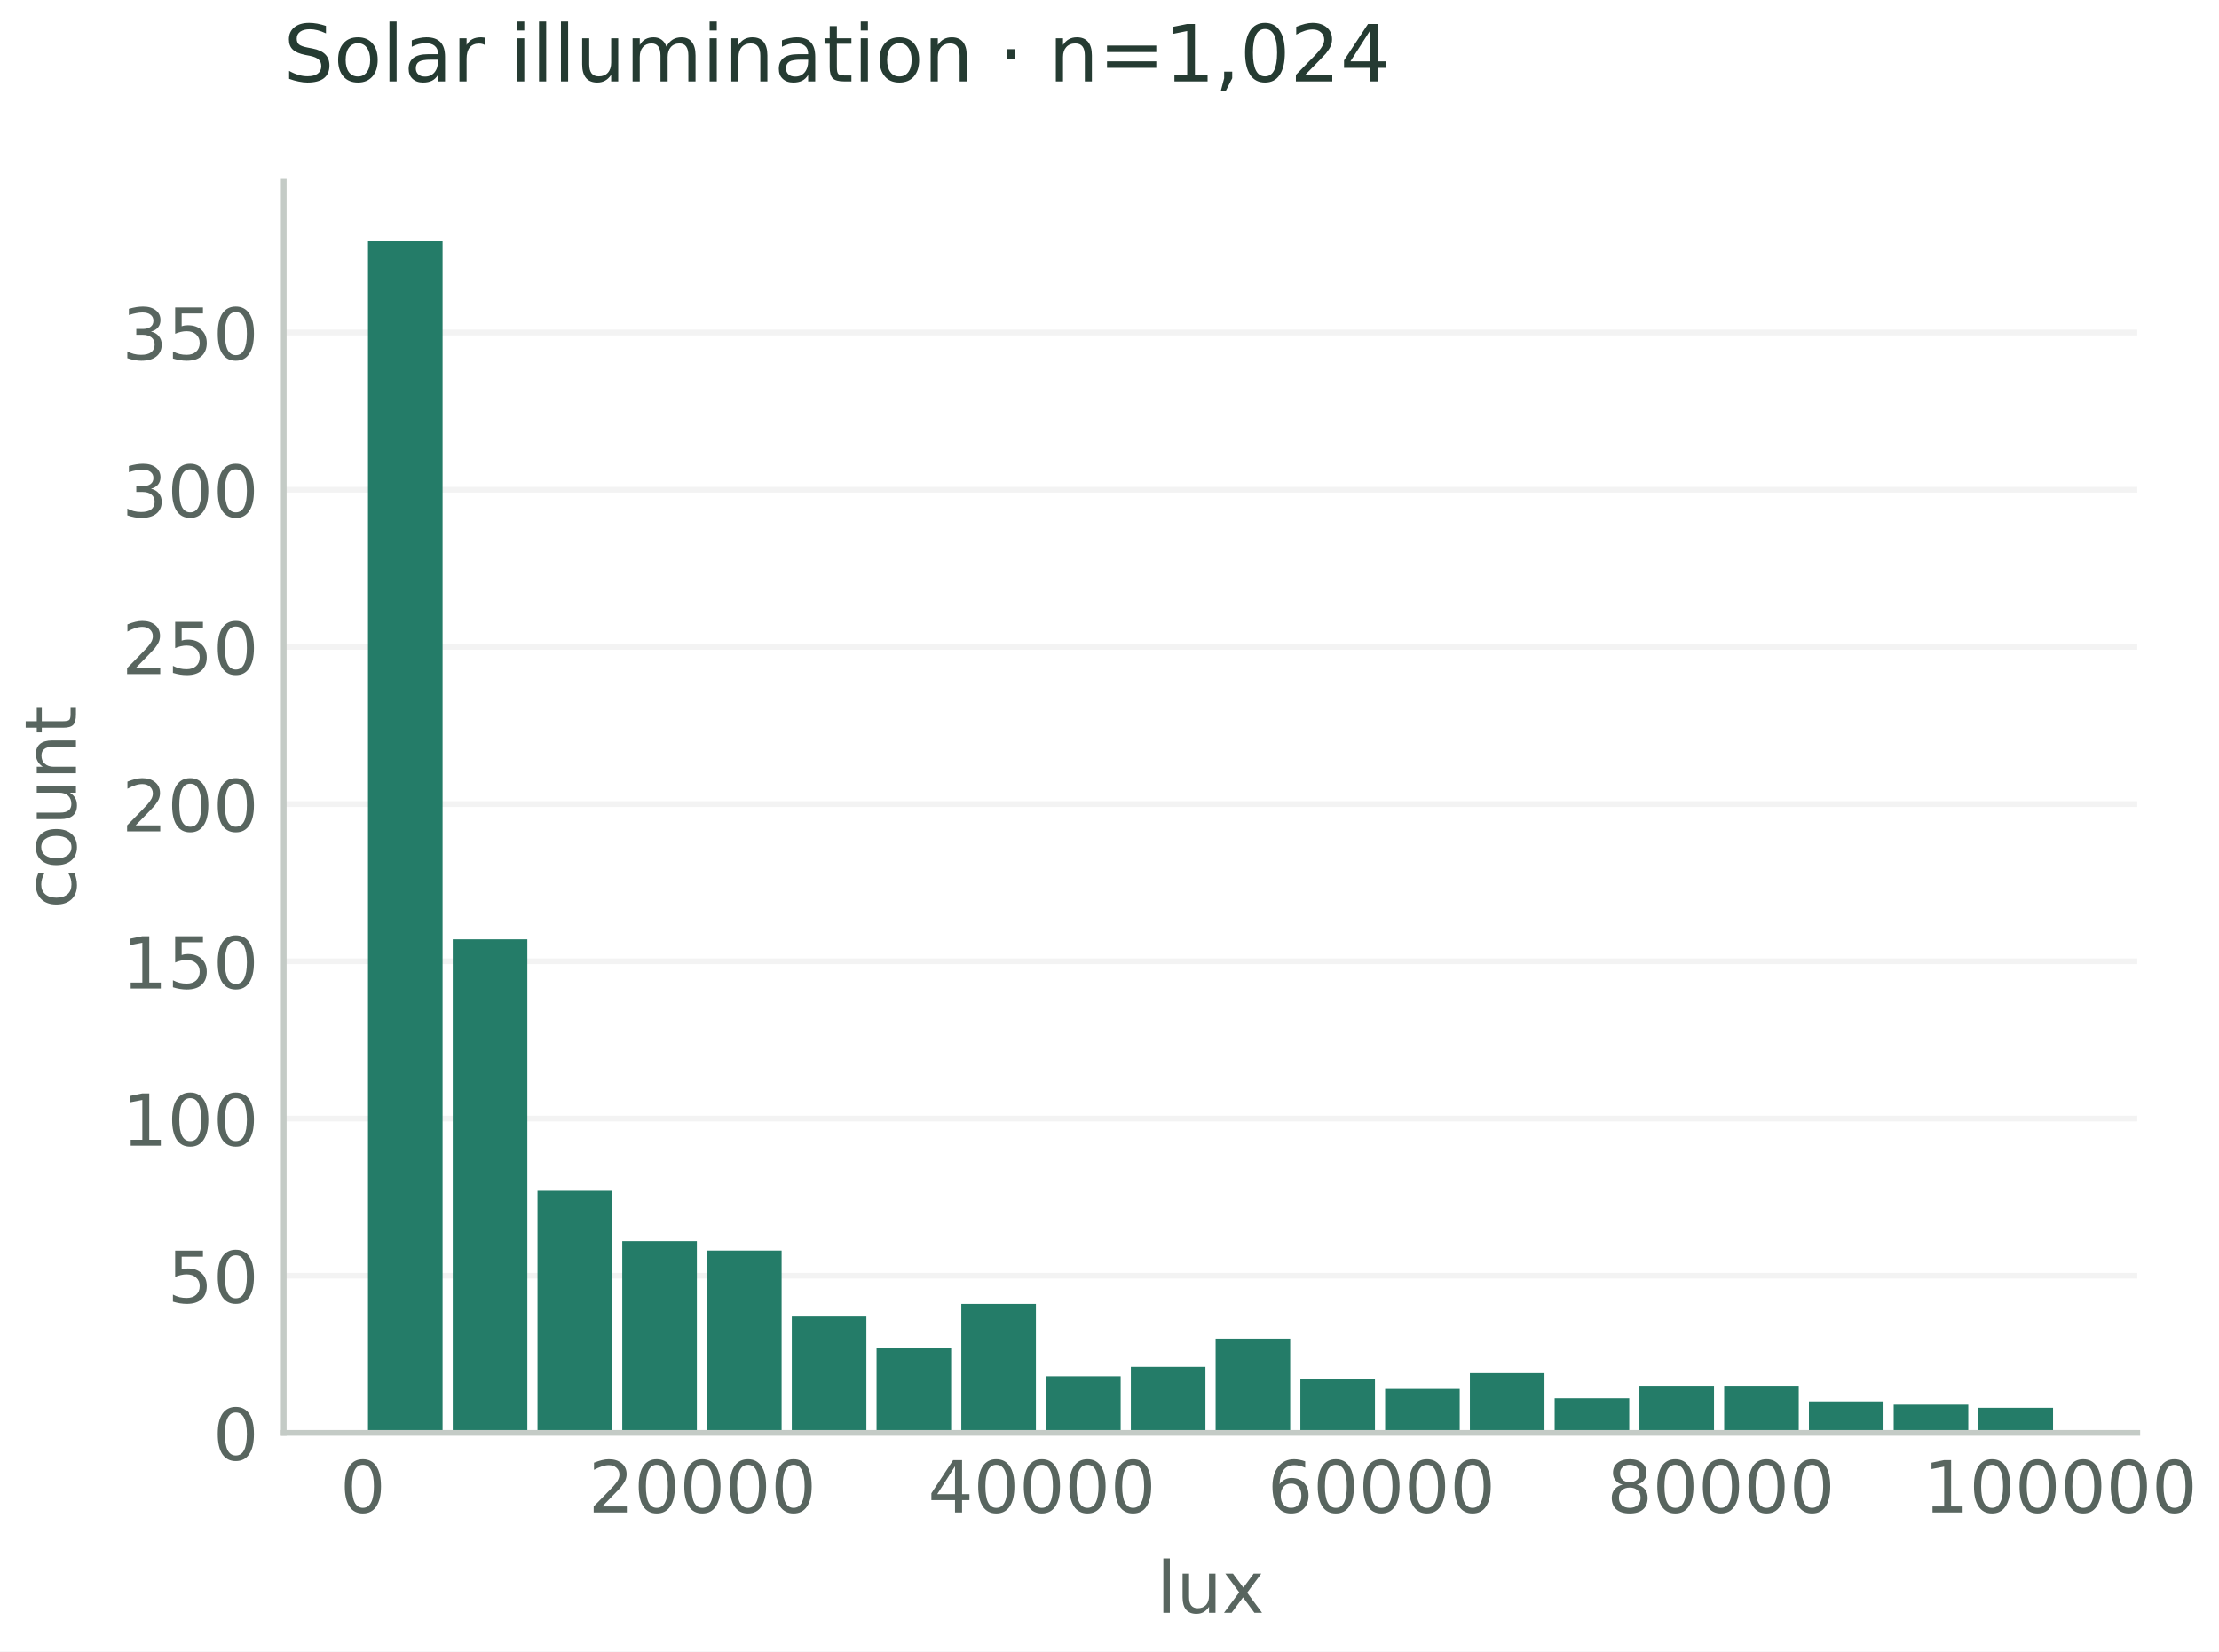
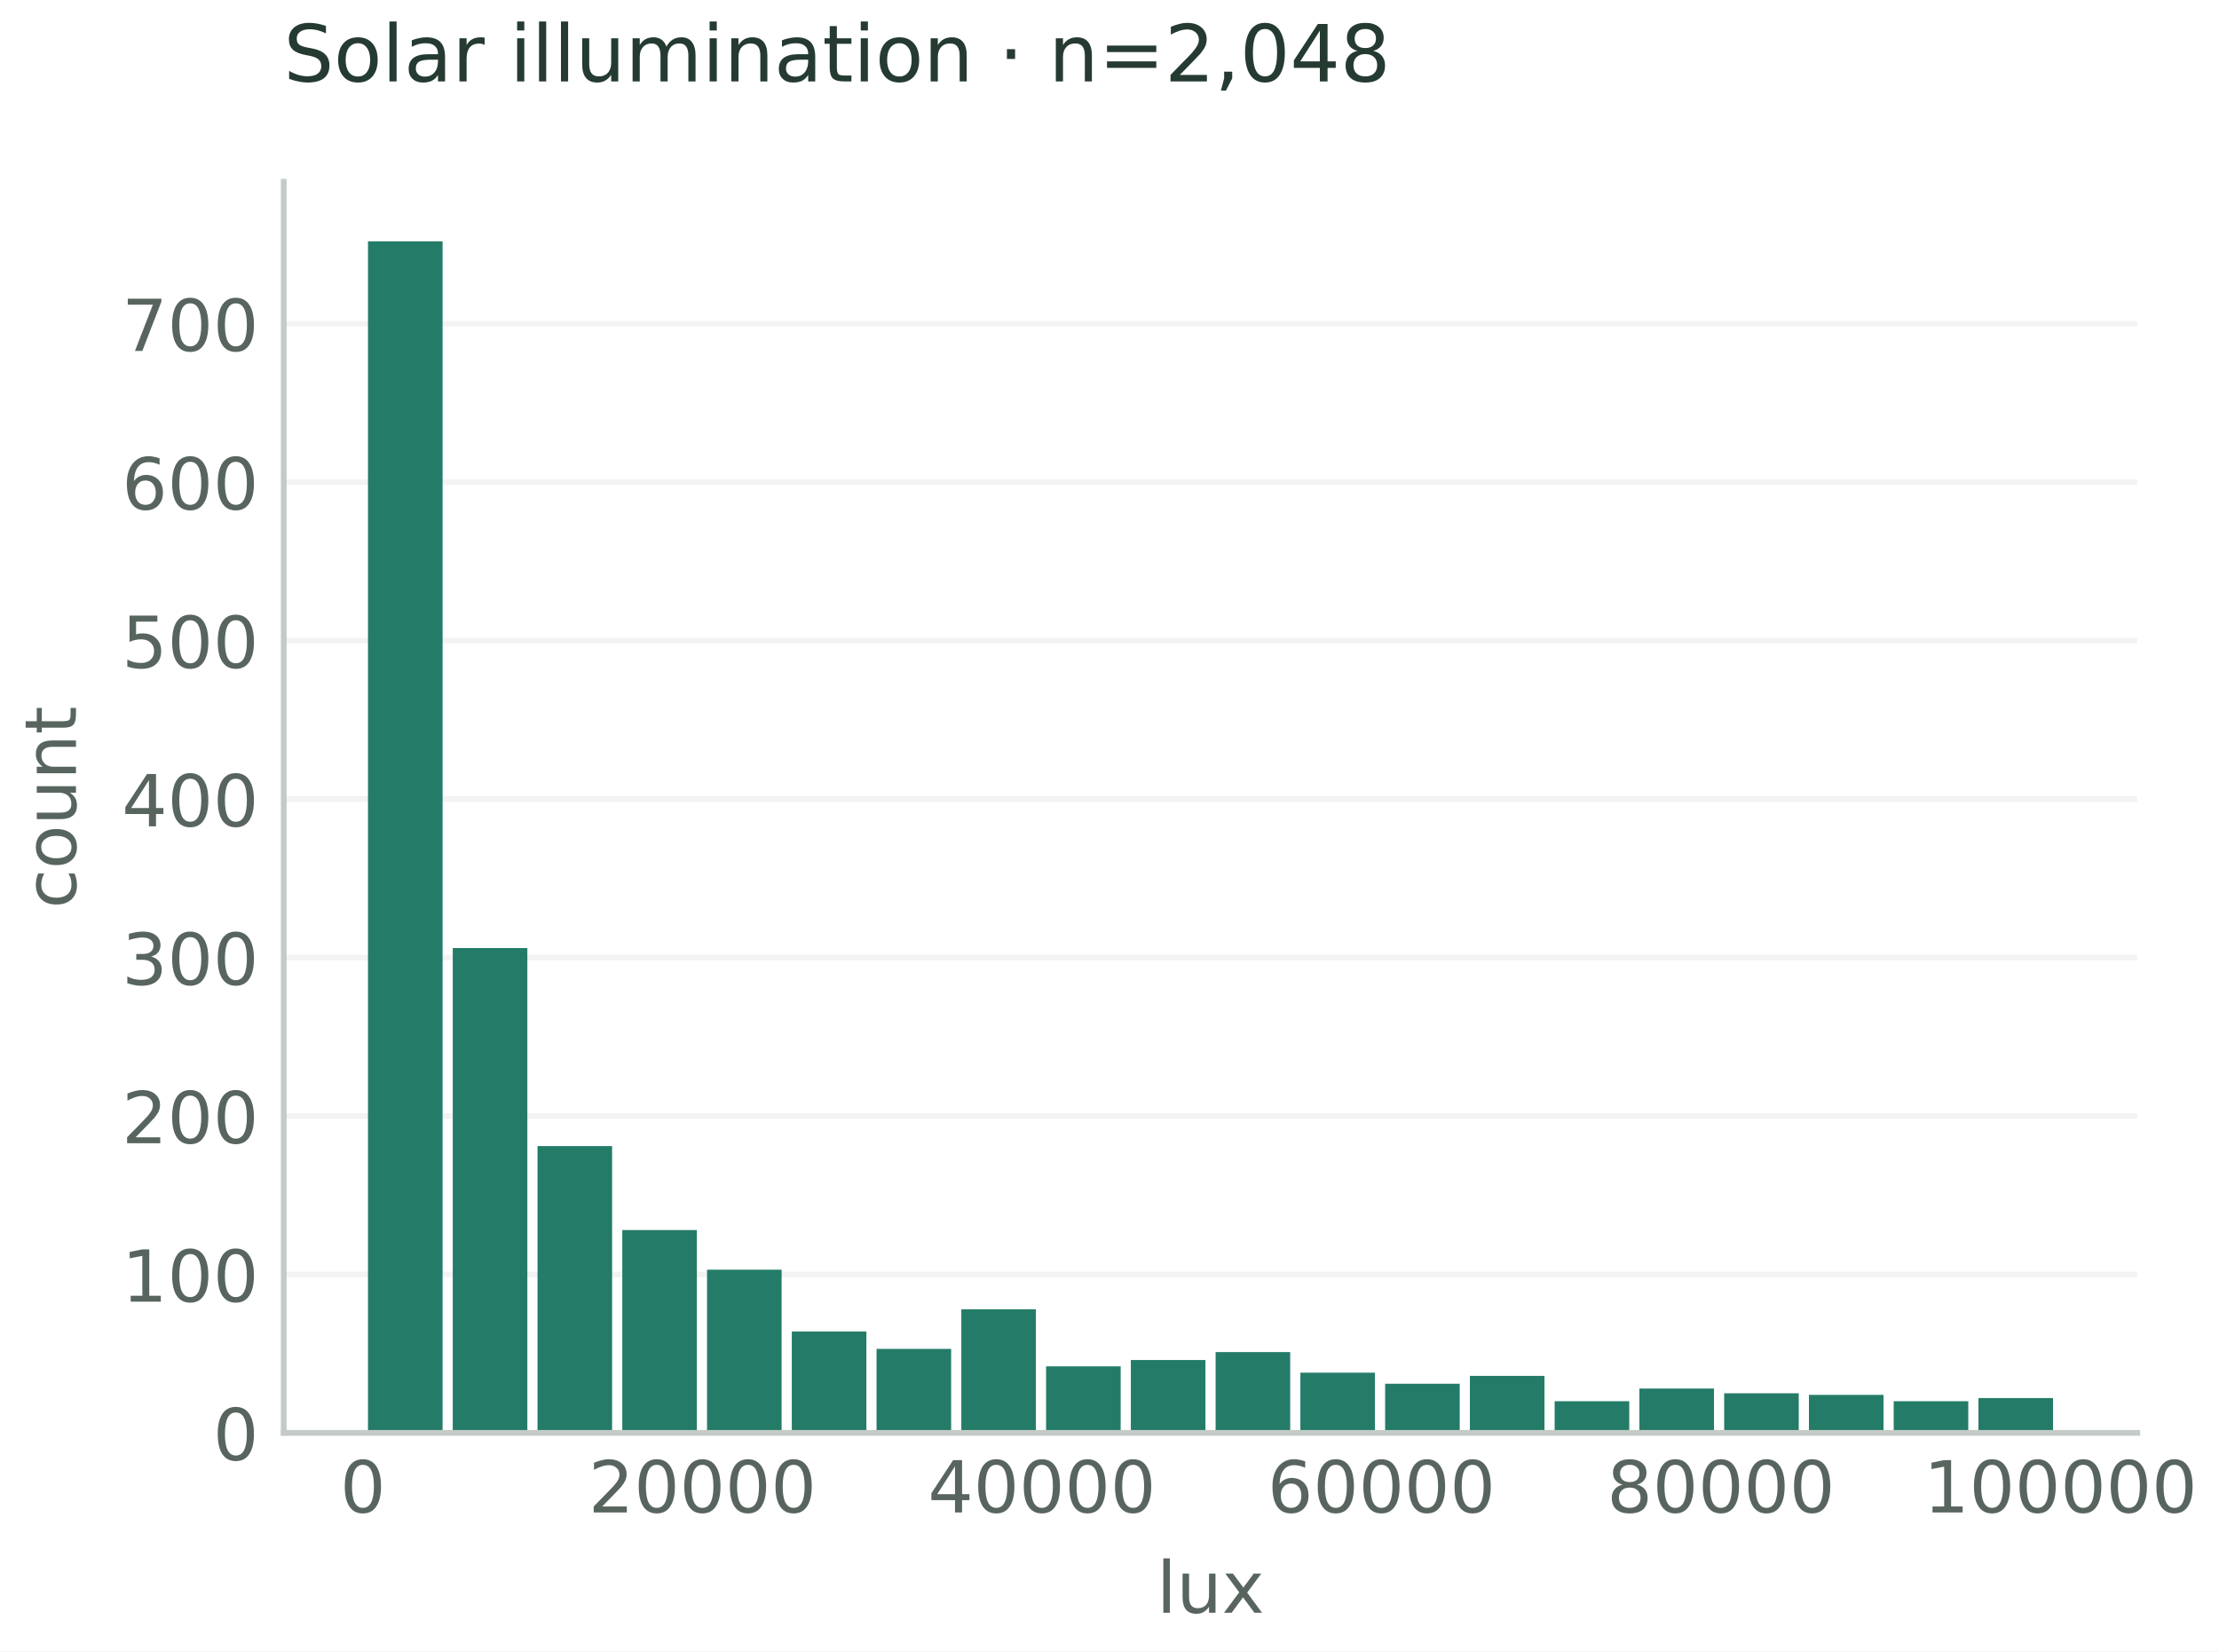
<svg xmlns="http://www.w3.org/2000/svg" width="309.6pt" height="230.4pt" viewBox="0 0 309.6 230.4" version="1.1">
  <defs>
    <style type="text/css">*{stroke-linejoin: round; stroke-linecap: butt}</style>
  </defs>
  <g id="figure_1">
    <g id="patch_1">
      <path d="M 0 230.4 L 309.6 230.4 L 309.6 0 L 0 0 z " style="fill: #ffffff" />
    </g>
    <g id="axes_1">
      <g id="patch_2">
        <path d="M 39.588 199.899 L 298.2 199.899 L 298.2 25.359 L 39.588 25.359 z " style="fill: #ffffff" />
      </g>
      <g id="matplotlib.axis_1">
        <g id="xtick_1">
          <g id="line2d_1" />
          <g id="text_1">
            <text style="font-size: 10px; font-family: 'DejaVu Sans'; text-anchor: middle; fill: #58655f" x="50.633" y="210.997" transform="rotate(-0 50.63306 210.9966)">0</text>
          </g>
        </g>
        <g id="xtick_2">
          <g id="line2d_2" />
          <g id="text_2">
            <text style="font-size: 10px; font-family: 'DejaVu Sans'; text-anchor: middle; fill: #58655f" x="98.003" y="210.997" transform="rotate(-0 98.00274 210.9966)">20000</text>
          </g>
        </g>
        <g id="xtick_3">
          <g id="line2d_3" />
          <g id="text_3">
            <text style="font-size: 10px; font-family: 'DejaVu Sans'; text-anchor: middle; fill: #58655f" x="145.372" y="210.997" transform="rotate(-0 145.3724 210.9966)">40000</text>
          </g>
        </g>
        <g id="xtick_4">
          <g id="line2d_4" />
          <g id="text_4">
            <text style="font-size: 10px; font-family: 'DejaVu Sans'; text-anchor: middle; fill: #58655f" x="192.742" y="210.997" transform="rotate(-0 192.7421 210.9966)">60000</text>
          </g>
        </g>
        <g id="xtick_5">
          <g id="line2d_5" />
          <g id="text_5">
            <text style="font-size: 10px; font-family: 'DejaVu Sans'; text-anchor: middle; fill: #58655f" x="240.112" y="210.997" transform="rotate(-0 240.1118 210.9966)">80000</text>
          </g>
        </g>
        <g id="xtick_6">
          <g id="line2d_6" />
          <g id="text_6">
            <text style="font-size: 10px; font-family: 'DejaVu Sans'; text-anchor: middle; fill: #58655f" x="287.481" y="210.997" transform="rotate(-0 287.4815 210.9966)">100000</text>
          </g>
        </g>
        <g id="text_7">
          <text style="font-size: 10px; font-family: 'DejaVu Sans'; text-anchor: middle; fill: #58655f" x="168.894" y="224.997" transform="rotate(-0 168.894 224.9974)">lux</text>
        </g>
      </g>
      <g id="matplotlib.axis_2">
        <g id="ytick_1">
          <g id="line2d_7">
-             <path d="M 39.588 199.899 L 298.2 199.899 " clip-path="url(#p0655dcd4fb)" style="fill: none; stroke: #b0b0b0; stroke-opacity: 0.16; stroke-width: 0.8; stroke-linecap: square" />
+             <path d="M 39.588 199.899 L 298.2 199.899 " clip-path="url(#p86783609ca)" style="fill: none; stroke: #b0b0b0; stroke-opacity: 0.16; stroke-width: 0.8; stroke-linecap: square" />
          </g>
          <g id="line2d_8" />
          <g id="text_8">
            <text style="font-size: 10px; font-family: 'DejaVu Sans'; text-anchor: end; fill: #58655f" x="36.088" y="203.698" transform="rotate(-0 36.08774 203.6978)">0</text>
          </g>
        </g>
        <g id="ytick_2">
          <g id="line2d_9">
-             <path d="M 39.588 177.969 L 298.2 177.969 " clip-path="url(#p0655dcd4fb)" style="fill: none; stroke: #b0b0b0; stroke-opacity: 0.16; stroke-width: 0.8; stroke-linecap: square" />
+             <path d="M 39.588 177.794 L 298.2 177.794 " clip-path="url(#p86783609ca)" style="fill: none; stroke: #b0b0b0; stroke-opacity: 0.16; stroke-width: 0.8; stroke-linecap: square" />
          </g>
          <g id="line2d_10" />
          <g id="text_9">
-             <text style="font-size: 10px; font-family: 'DejaVu Sans'; text-anchor: end; fill: #58655f" x="36.088" y="181.768" transform="rotate(-0 36.08774 181.7679)">50</text>
+             <text style="font-size: 10px; font-family: 'DejaVu Sans'; text-anchor: end; fill: #58655f" x="36.088" y="181.593" transform="rotate(-0 36.08774 181.5929)">100</text>
          </g>
        </g>
        <g id="ytick_3">
          <g id="line2d_11">
-             <path d="M 39.588 156.039 L 298.2 156.039 " clip-path="url(#p0655dcd4fb)" style="fill: none; stroke: #b0b0b0; stroke-opacity: 0.16; stroke-width: 0.8; stroke-linecap: square" />
+             <path d="M 39.588 155.689 L 298.2 155.689 " clip-path="url(#p86783609ca)" style="fill: none; stroke: #b0b0b0; stroke-opacity: 0.16; stroke-width: 0.8; stroke-linecap: square" />
          </g>
          <g id="line2d_12" />
          <g id="text_10">
-             <text style="font-size: 10px; font-family: 'DejaVu Sans'; text-anchor: end; fill: #58655f" x="36.088" y="159.838" transform="rotate(-0 36.08774 159.8379)">100</text>
+             <text style="font-size: 10px; font-family: 'DejaVu Sans'; text-anchor: end; fill: #58655f" x="36.088" y="159.488" transform="rotate(-0 36.08774 159.488)">200</text>
          </g>
        </g>
        <g id="ytick_4">
          <g id="line2d_13">
-             <path d="M 39.588 134.109 L 298.2 134.109 " clip-path="url(#p0655dcd4fb)" style="fill: none; stroke: #b0b0b0; stroke-opacity: 0.16; stroke-width: 0.8; stroke-linecap: square" />
+             <path d="M 39.588 133.584 L 298.2 133.584 " clip-path="url(#p86783609ca)" style="fill: none; stroke: #b0b0b0; stroke-opacity: 0.16; stroke-width: 0.8; stroke-linecap: square" />
          </g>
          <g id="line2d_14" />
          <g id="text_11">
-             <text style="font-size: 10px; font-family: 'DejaVu Sans'; text-anchor: end; fill: #58655f" x="36.088" y="137.908" transform="rotate(-0 36.08774 137.908)">150</text>
+             <text style="font-size: 10px; font-family: 'DejaVu Sans'; text-anchor: end; fill: #58655f" x="36.088" y="137.383" transform="rotate(-0 36.08774 137.383)">300</text>
          </g>
        </g>
        <g id="ytick_5">
          <g id="line2d_15">
-             <path d="M 39.588 112.179 L 298.2 112.179 " clip-path="url(#p0655dcd4fb)" style="fill: none; stroke: #b0b0b0; stroke-opacity: 0.16; stroke-width: 0.8; stroke-linecap: square" />
+             <path d="M 39.588 111.479 L 298.2 111.479 " clip-path="url(#p86783609ca)" style="fill: none; stroke: #b0b0b0; stroke-opacity: 0.16; stroke-width: 0.8; stroke-linecap: square" />
          </g>
          <g id="line2d_16" />
          <g id="text_12">
-             <text style="font-size: 10px; font-family: 'DejaVu Sans'; text-anchor: end; fill: #58655f" x="36.088" y="115.978" transform="rotate(-0 36.08774 115.978)">200</text>
+             <text style="font-size: 10px; font-family: 'DejaVu Sans'; text-anchor: end; fill: #58655f" x="36.088" y="115.278" transform="rotate(-0 36.08774 115.2781)">400</text>
          </g>
        </g>
        <g id="ytick_6">
          <g id="line2d_17">
-             <path d="M 39.588 90.249 L 298.2 90.249 " clip-path="url(#p0655dcd4fb)" style="fill: none; stroke: #b0b0b0; stroke-opacity: 0.16; stroke-width: 0.8; stroke-linecap: square" />
+             <path d="M 39.588 89.374 L 298.2 89.374 " clip-path="url(#p86783609ca)" style="fill: none; stroke: #b0b0b0; stroke-opacity: 0.16; stroke-width: 0.8; stroke-linecap: square" />
          </g>
          <g id="line2d_18" />
          <g id="text_13">
-             <text style="font-size: 10px; font-family: 'DejaVu Sans'; text-anchor: end; fill: #58655f" x="36.088" y="94.048" transform="rotate(-0 36.08774 94.04807)">250</text>
+             <text style="font-size: 10px; font-family: 'DejaVu Sans'; text-anchor: end; fill: #58655f" x="36.088" y="93.173" transform="rotate(-0 36.08774 93.1732)">500</text>
          </g>
        </g>
        <g id="ytick_7">
          <g id="line2d_19">
-             <path d="M 39.588 68.319 L 298.2 68.319 " clip-path="url(#p0655dcd4fb)" style="fill: none; stroke: #b0b0b0; stroke-opacity: 0.16; stroke-width: 0.8; stroke-linecap: square" />
+             <path d="M 39.588 67.269 L 298.2 67.269 " clip-path="url(#p86783609ca)" style="fill: none; stroke: #b0b0b0; stroke-opacity: 0.16; stroke-width: 0.8; stroke-linecap: square" />
          </g>
          <g id="line2d_20" />
          <g id="text_14">
-             <text style="font-size: 10px; font-family: 'DejaVu Sans'; text-anchor: end; fill: #58655f" x="36.088" y="72.118" transform="rotate(-0 36.08774 72.11812)">300</text>
+             <text style="font-size: 10px; font-family: 'DejaVu Sans'; text-anchor: end; fill: #58655f" x="36.088" y="71.068" transform="rotate(-0 36.08774 71.06828)">600</text>
          </g>
        </g>
        <g id="ytick_8">
          <g id="line2d_21">
-             <path d="M 39.588 46.389 L 298.2 46.389 " clip-path="url(#p0655dcd4fb)" style="fill: none; stroke: #b0b0b0; stroke-opacity: 0.16; stroke-width: 0.8; stroke-linecap: square" />
+             <path d="M 39.588 45.165 L 298.2 45.165 " clip-path="url(#p86783609ca)" style="fill: none; stroke: #b0b0b0; stroke-opacity: 0.16; stroke-width: 0.8; stroke-linecap: square" />
          </g>
          <g id="line2d_22" />
          <g id="text_15">
-             <text style="font-size: 10px; font-family: 'DejaVu Sans'; text-anchor: end; fill: #58655f" x="36.088" y="50.188" transform="rotate(-0 36.08774 50.18817)">350</text>
+             <text style="font-size: 10px; font-family: 'DejaVu Sans'; text-anchor: end; fill: #58655f" x="36.088" y="48.963" transform="rotate(-0 36.08774 48.96336)">700</text>
          </g>
        </g>
        <g id="text_16">
          <text style="font-size: 10px; font-family: 'DejaVu Sans'; text-anchor: middle; fill: #58655f" x="10.598" y="112.629" transform="rotate(-90 10.5979 112.6287)">count</text>
        </g>
      </g>
      <g id="patch_3">
-         <path d="M 51.343 199.899 L 61.75 199.899 L 61.75 33.67 L 51.343 33.67 z " clip-path="url(#p0655dcd4fb)" style="fill: #247c68" />
+         <path d="M 51.343 199.899 L 61.75 199.899 L 61.75 33.67 L 51.343 33.67 z " clip-path="url(#p86783609ca)" style="fill: #247c68" />
      </g>
      <g id="patch_4">
-         <path d="M 63.169 199.899 L 73.576 199.899 L 73.576 131.039 L 63.169 131.039 z " clip-path="url(#p0655dcd4fb)" style="fill: #247c68" />
+         <path d="M 63.169 199.899 L 73.576 199.899 L 73.576 132.258 L 63.169 132.258 z " clip-path="url(#p86783609ca)" style="fill: #247c68" />
      </g>
      <g id="patch_5">
-         <path d="M 74.995 199.899 L 85.402 199.899 L 85.402 166.127 L 74.995 166.127 z " clip-path="url(#p0655dcd4fb)" style="fill: #247c68" />
+         <path d="M 74.995 199.899 L 85.402 199.899 L 85.402 159.889 L 74.995 159.889 z " clip-path="url(#p86783609ca)" style="fill: #247c68" />
      </g>
      <g id="patch_6">
-         <path d="M 86.821 199.899 L 97.228 199.899 L 97.228 173.144 L 86.821 173.144 z " clip-path="url(#p0655dcd4fb)" style="fill: #247c68" />
+         <path d="M 86.821 199.899 L 97.228 199.899 L 97.228 171.605 L 86.821 171.605 z " clip-path="url(#p86783609ca)" style="fill: #247c68" />
      </g>
      <g id="patch_7">
-         <path d="M 98.647 199.899 L 109.054 199.899 L 109.054 174.46 L 98.647 174.46 z " clip-path="url(#p0655dcd4fb)" style="fill: #247c68" />
+         <path d="M 98.647 199.899 L 109.054 199.899 L 109.054 177.131 L 98.647 177.131 z " clip-path="url(#p86783609ca)" style="fill: #247c68" />
      </g>
      <g id="patch_8">
-         <path d="M 110.473 199.899 L 120.88 199.899 L 120.88 183.671 L 110.473 183.671 z " clip-path="url(#p0655dcd4fb)" style="fill: #247c68" />
+         <path d="M 110.473 199.899 L 120.88 199.899 L 120.88 185.752 L 110.473 185.752 z " clip-path="url(#p86783609ca)" style="fill: #247c68" />
      </g>
      <g id="patch_9">
-         <path d="M 122.299 199.899 L 132.706 199.899 L 132.706 188.057 L 122.299 188.057 z " clip-path="url(#p0655dcd4fb)" style="fill: #247c68" />
+         <path d="M 122.299 199.899 L 132.706 199.899 L 132.706 188.183 L 122.299 188.183 z " clip-path="url(#p86783609ca)" style="fill: #247c68" />
      </g>
      <g id="patch_10">
-         <path d="M 134.125 199.899 L 144.532 199.899 L 144.532 181.916 L 134.125 181.916 z " clip-path="url(#p0655dcd4fb)" style="fill: #247c68" />
+         <path d="M 134.125 199.899 L 144.532 199.899 L 144.532 182.657 L 134.125 182.657 z " clip-path="url(#p86783609ca)" style="fill: #247c68" />
      </g>
      <g id="patch_11">
-         <path d="M 145.951 199.899 L 156.358 199.899 L 156.358 192.004 L 145.951 192.004 z " clip-path="url(#p0655dcd4fb)" style="fill: #247c68" />
+         <path d="M 145.951 199.899 L 156.358 199.899 L 156.358 190.615 L 145.951 190.615 z " clip-path="url(#p86783609ca)" style="fill: #247c68" />
      </g>
      <g id="patch_12">
-         <path d="M 157.778 199.899 L 168.184 199.899 L 168.184 190.688 L 157.778 190.688 z " clip-path="url(#p0655dcd4fb)" style="fill: #247c68" />
+         <path d="M 157.778 199.899 L 168.184 199.899 L 168.184 189.731 L 157.778 189.731 z " clip-path="url(#p86783609ca)" style="fill: #247c68" />
      </g>
      <g id="patch_13">
-         <path d="M 169.604 199.899 L 180.011 199.899 L 180.011 186.741 L 169.604 186.741 z " clip-path="url(#p0655dcd4fb)" style="fill: #247c68" />
+         <path d="M 169.604 199.899 L 180.011 199.899 L 180.011 188.625 L 169.604 188.625 z " clip-path="url(#p86783609ca)" style="fill: #247c68" />
      </g>
      <g id="patch_14">
-         <path d="M 181.43 199.899 L 191.837 199.899 L 191.837 192.443 L 181.43 192.443 z " clip-path="url(#p0655dcd4fb)" style="fill: #247c68" />
+         <path d="M 181.43 199.899 L 191.837 199.899 L 191.837 191.499 L 181.43 191.499 z " clip-path="url(#p86783609ca)" style="fill: #247c68" />
      </g>
      <g id="patch_15">
-         <path d="M 193.256 199.899 L 203.663 199.899 L 203.663 193.759 L 193.256 193.759 z " clip-path="url(#p0655dcd4fb)" style="fill: #247c68" />
+         <path d="M 193.256 199.899 L 203.663 199.899 L 203.663 193.046 L 193.256 193.046 z " clip-path="url(#p86783609ca)" style="fill: #247c68" />
      </g>
      <g id="patch_16">
-         <path d="M 205.082 199.899 L 215.489 199.899 L 215.489 191.566 L 205.082 191.566 z " clip-path="url(#p0655dcd4fb)" style="fill: #247c68" />
+         <path d="M 205.082 199.899 L 215.489 199.899 L 215.489 191.941 L 205.082 191.941 z " clip-path="url(#p86783609ca)" style="fill: #247c68" />
      </g>
      <g id="patch_17">
-         <path d="M 216.908 199.899 L 227.315 199.899 L 227.315 195.074 L 216.908 195.074 z " clip-path="url(#p0655dcd4fb)" style="fill: #247c68" />
+         <path d="M 216.908 199.899 L 227.315 199.899 L 227.315 195.478 L 216.908 195.478 z " clip-path="url(#p86783609ca)" style="fill: #247c68" />
      </g>
      <g id="patch_18">
-         <path d="M 228.734 199.899 L 239.141 199.899 L 239.141 193.32 L 228.734 193.32 z " clip-path="url(#p0655dcd4fb)" style="fill: #247c68" />
+         <path d="M 228.734 199.899 L 239.141 199.899 L 239.141 193.71 L 228.734 193.71 z " clip-path="url(#p86783609ca)" style="fill: #247c68" />
      </g>
      <g id="patch_19">
-         <path d="M 240.56 199.899 L 250.967 199.899 L 250.967 193.32 L 240.56 193.32 z " clip-path="url(#p0655dcd4fb)" style="fill: #247c68" />
+         <path d="M 240.56 199.899 L 250.967 199.899 L 250.967 194.373 L 240.56 194.373 z " clip-path="url(#p86783609ca)" style="fill: #247c68" />
      </g>
      <g id="patch_20">
-         <path d="M 252.386 199.899 L 262.793 199.899 L 262.793 195.513 L 252.386 195.513 z " clip-path="url(#p0655dcd4fb)" style="fill: #247c68" />
+         <path d="M 252.386 199.899 L 262.793 199.899 L 262.793 194.594 L 252.386 194.594 z " clip-path="url(#p86783609ca)" style="fill: #247c68" />
      </g>
      <g id="patch_21">
-         <path d="M 264.212 199.899 L 274.619 199.899 L 274.619 195.952 L 264.212 195.952 z " clip-path="url(#p0655dcd4fb)" style="fill: #247c68" />
+         <path d="M 264.212 199.899 L 274.619 199.899 L 274.619 195.478 L 264.212 195.478 z " clip-path="url(#p86783609ca)" style="fill: #247c68" />
      </g>
      <g id="patch_22">
-         <path d="M 276.038 199.899 L 286.445 199.899 L 286.445 196.39 L 276.038 196.39 z " clip-path="url(#p0655dcd4fb)" style="fill: #247c68" />
+         <path d="M 276.038 199.899 L 286.445 199.899 L 286.445 195.036 L 276.038 195.036 z " clip-path="url(#p86783609ca)" style="fill: #247c68" />
      </g>
      <g id="patch_23">
        <path d="M 39.588 199.899 L 39.588 25.359 " style="fill: none; stroke: #c4cbc6; stroke-width: 0.8; stroke-linejoin: miter; stroke-linecap: square" />
      </g>
      <g id="patch_24">
        <path d="M 39.588 199.899 L 298.2 199.899 " style="fill: none; stroke: #c4cbc6; stroke-width: 0.8; stroke-linejoin: miter; stroke-linecap: square" />
      </g>
      <g id="text_17">
-         <text style="font-size: 11px; font-family: 'DejaVu Sans'; text-anchor: start; fill: #253b32" x="39.588" y="11.359" transform="rotate(-0 39.58774 11.35852)">Solar illumination  ·  n=1,024</text>
+         <text style="font-size: 11px; font-family: 'DejaVu Sans'; text-anchor: start; fill: #253b32" x="39.588" y="11.359" transform="rotate(-0 39.58774 11.35852)">Solar illumination  ·  n=2,048</text>
      </g>
    </g>
  </g>
  <defs>
-     <clipPath id="p0655dcd4fb">
+     <clipPath id="p86783609ca">
      <rect x="39.588" y="25.359" width="258.613" height="174.54" />
    </clipPath>
  </defs>
</svg>
